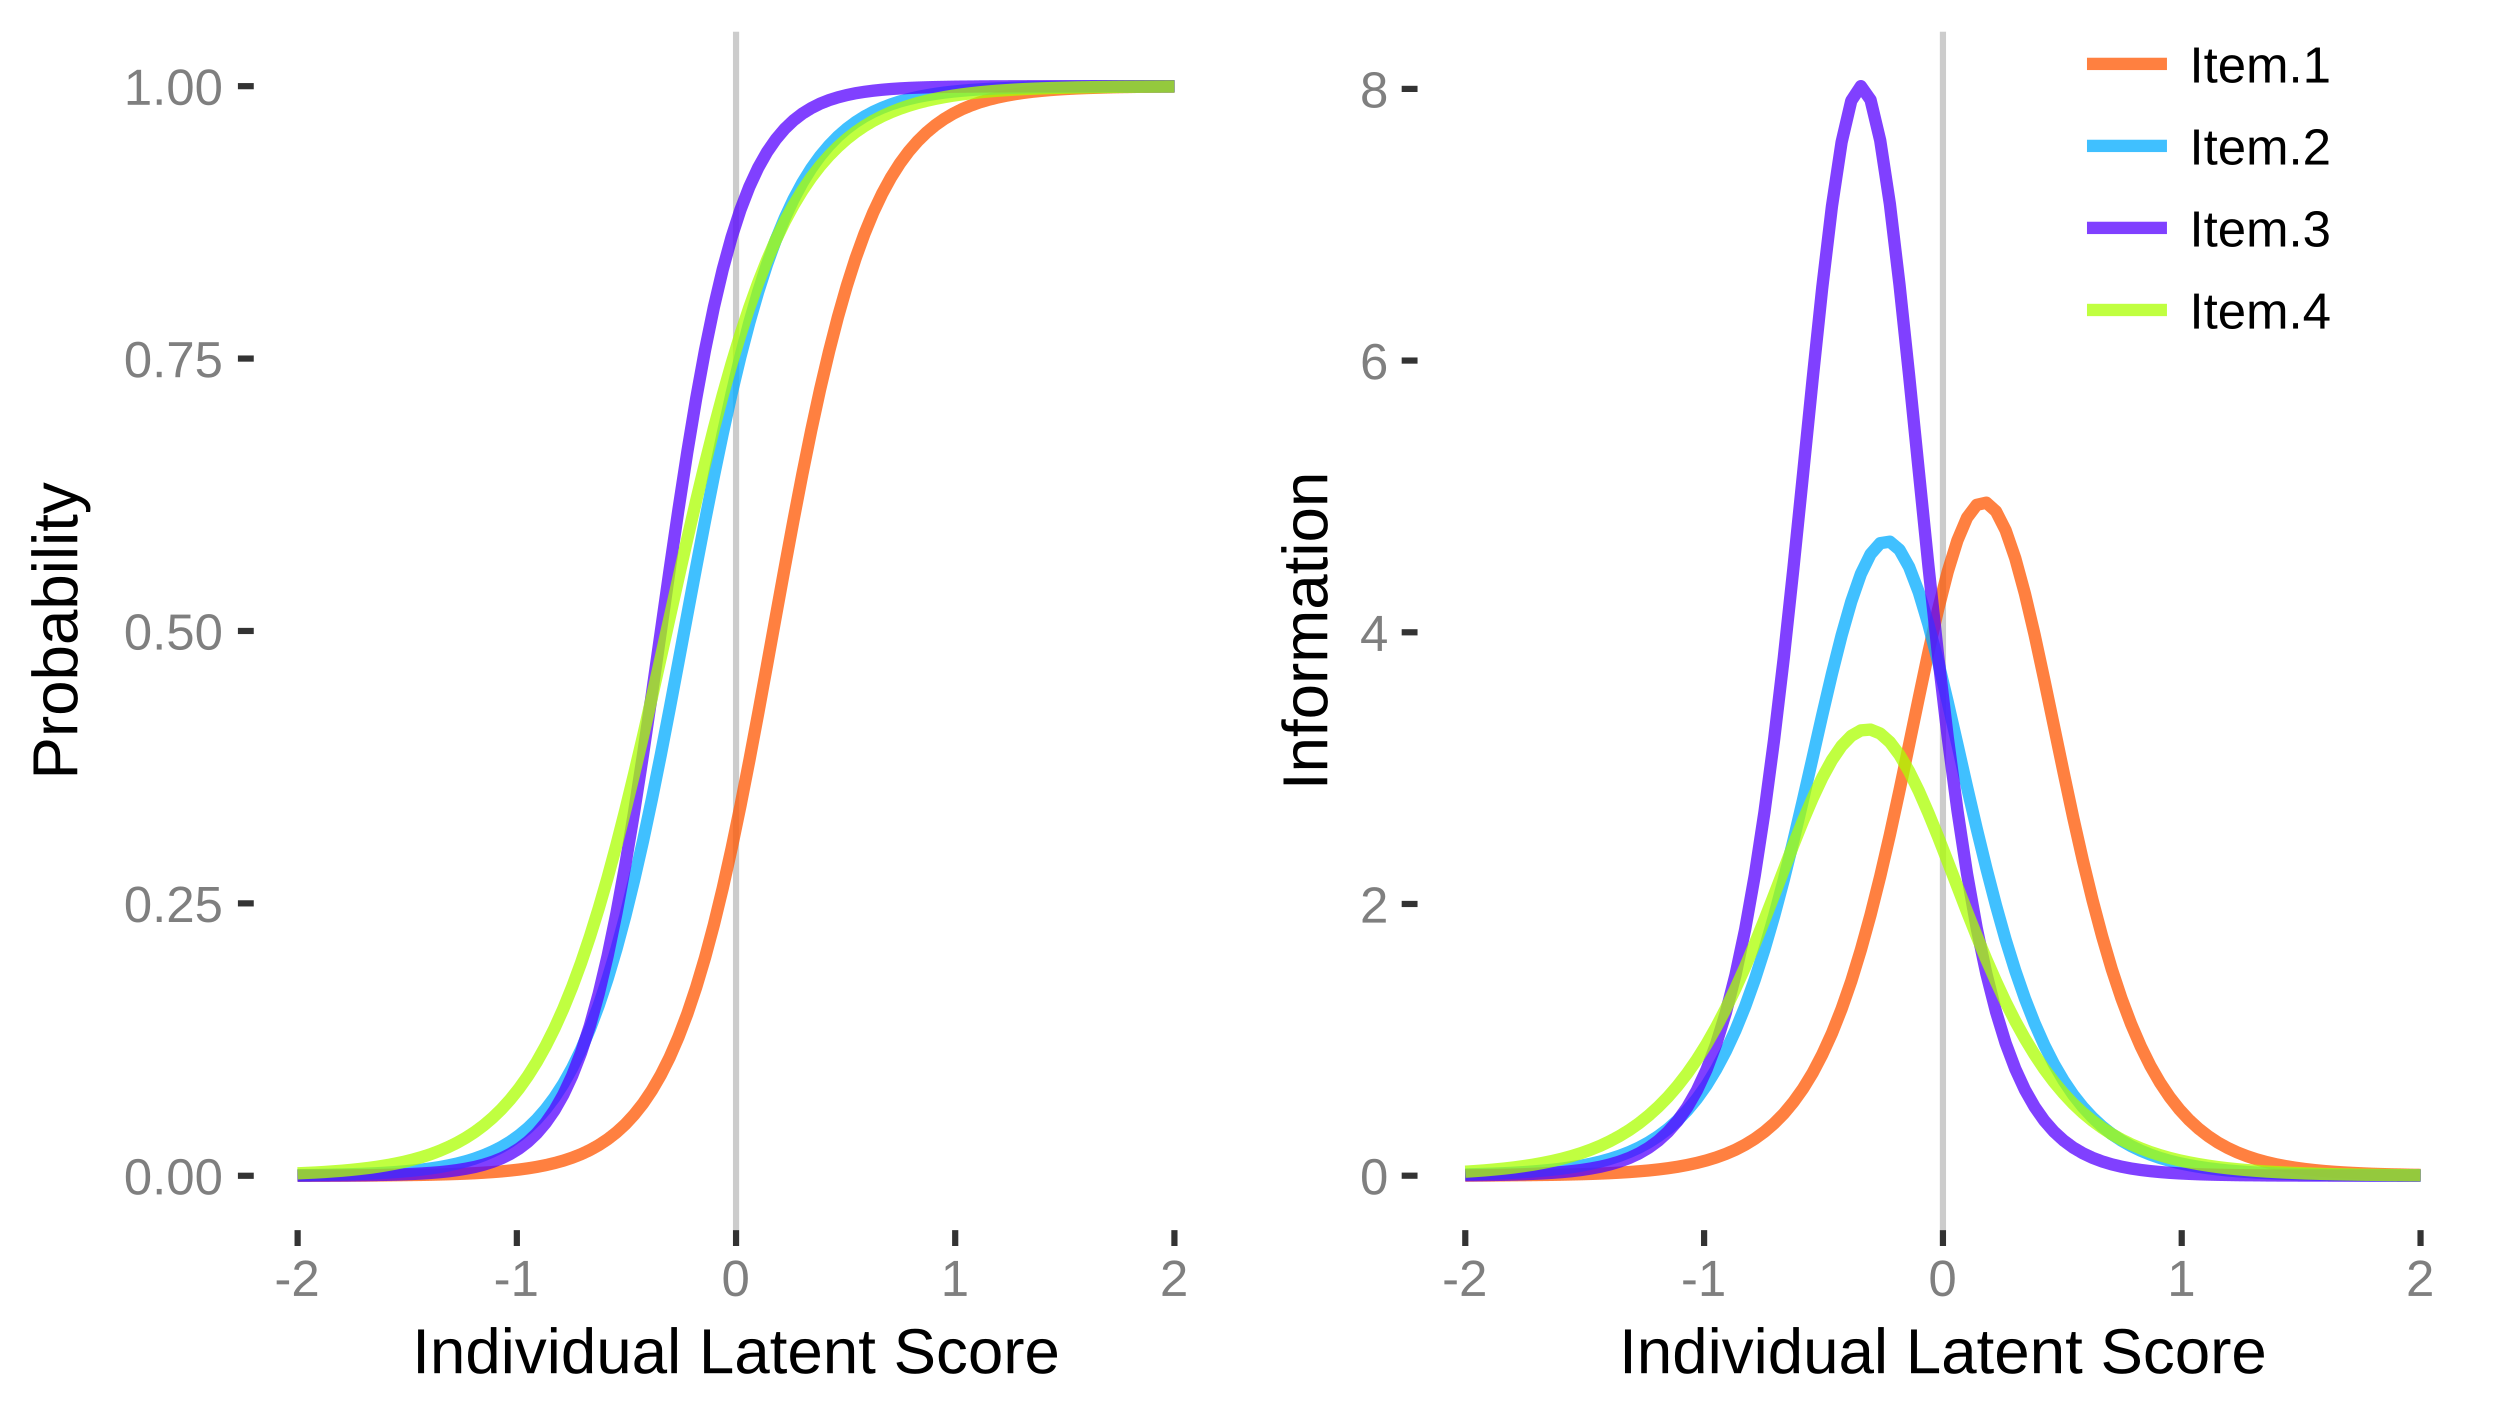
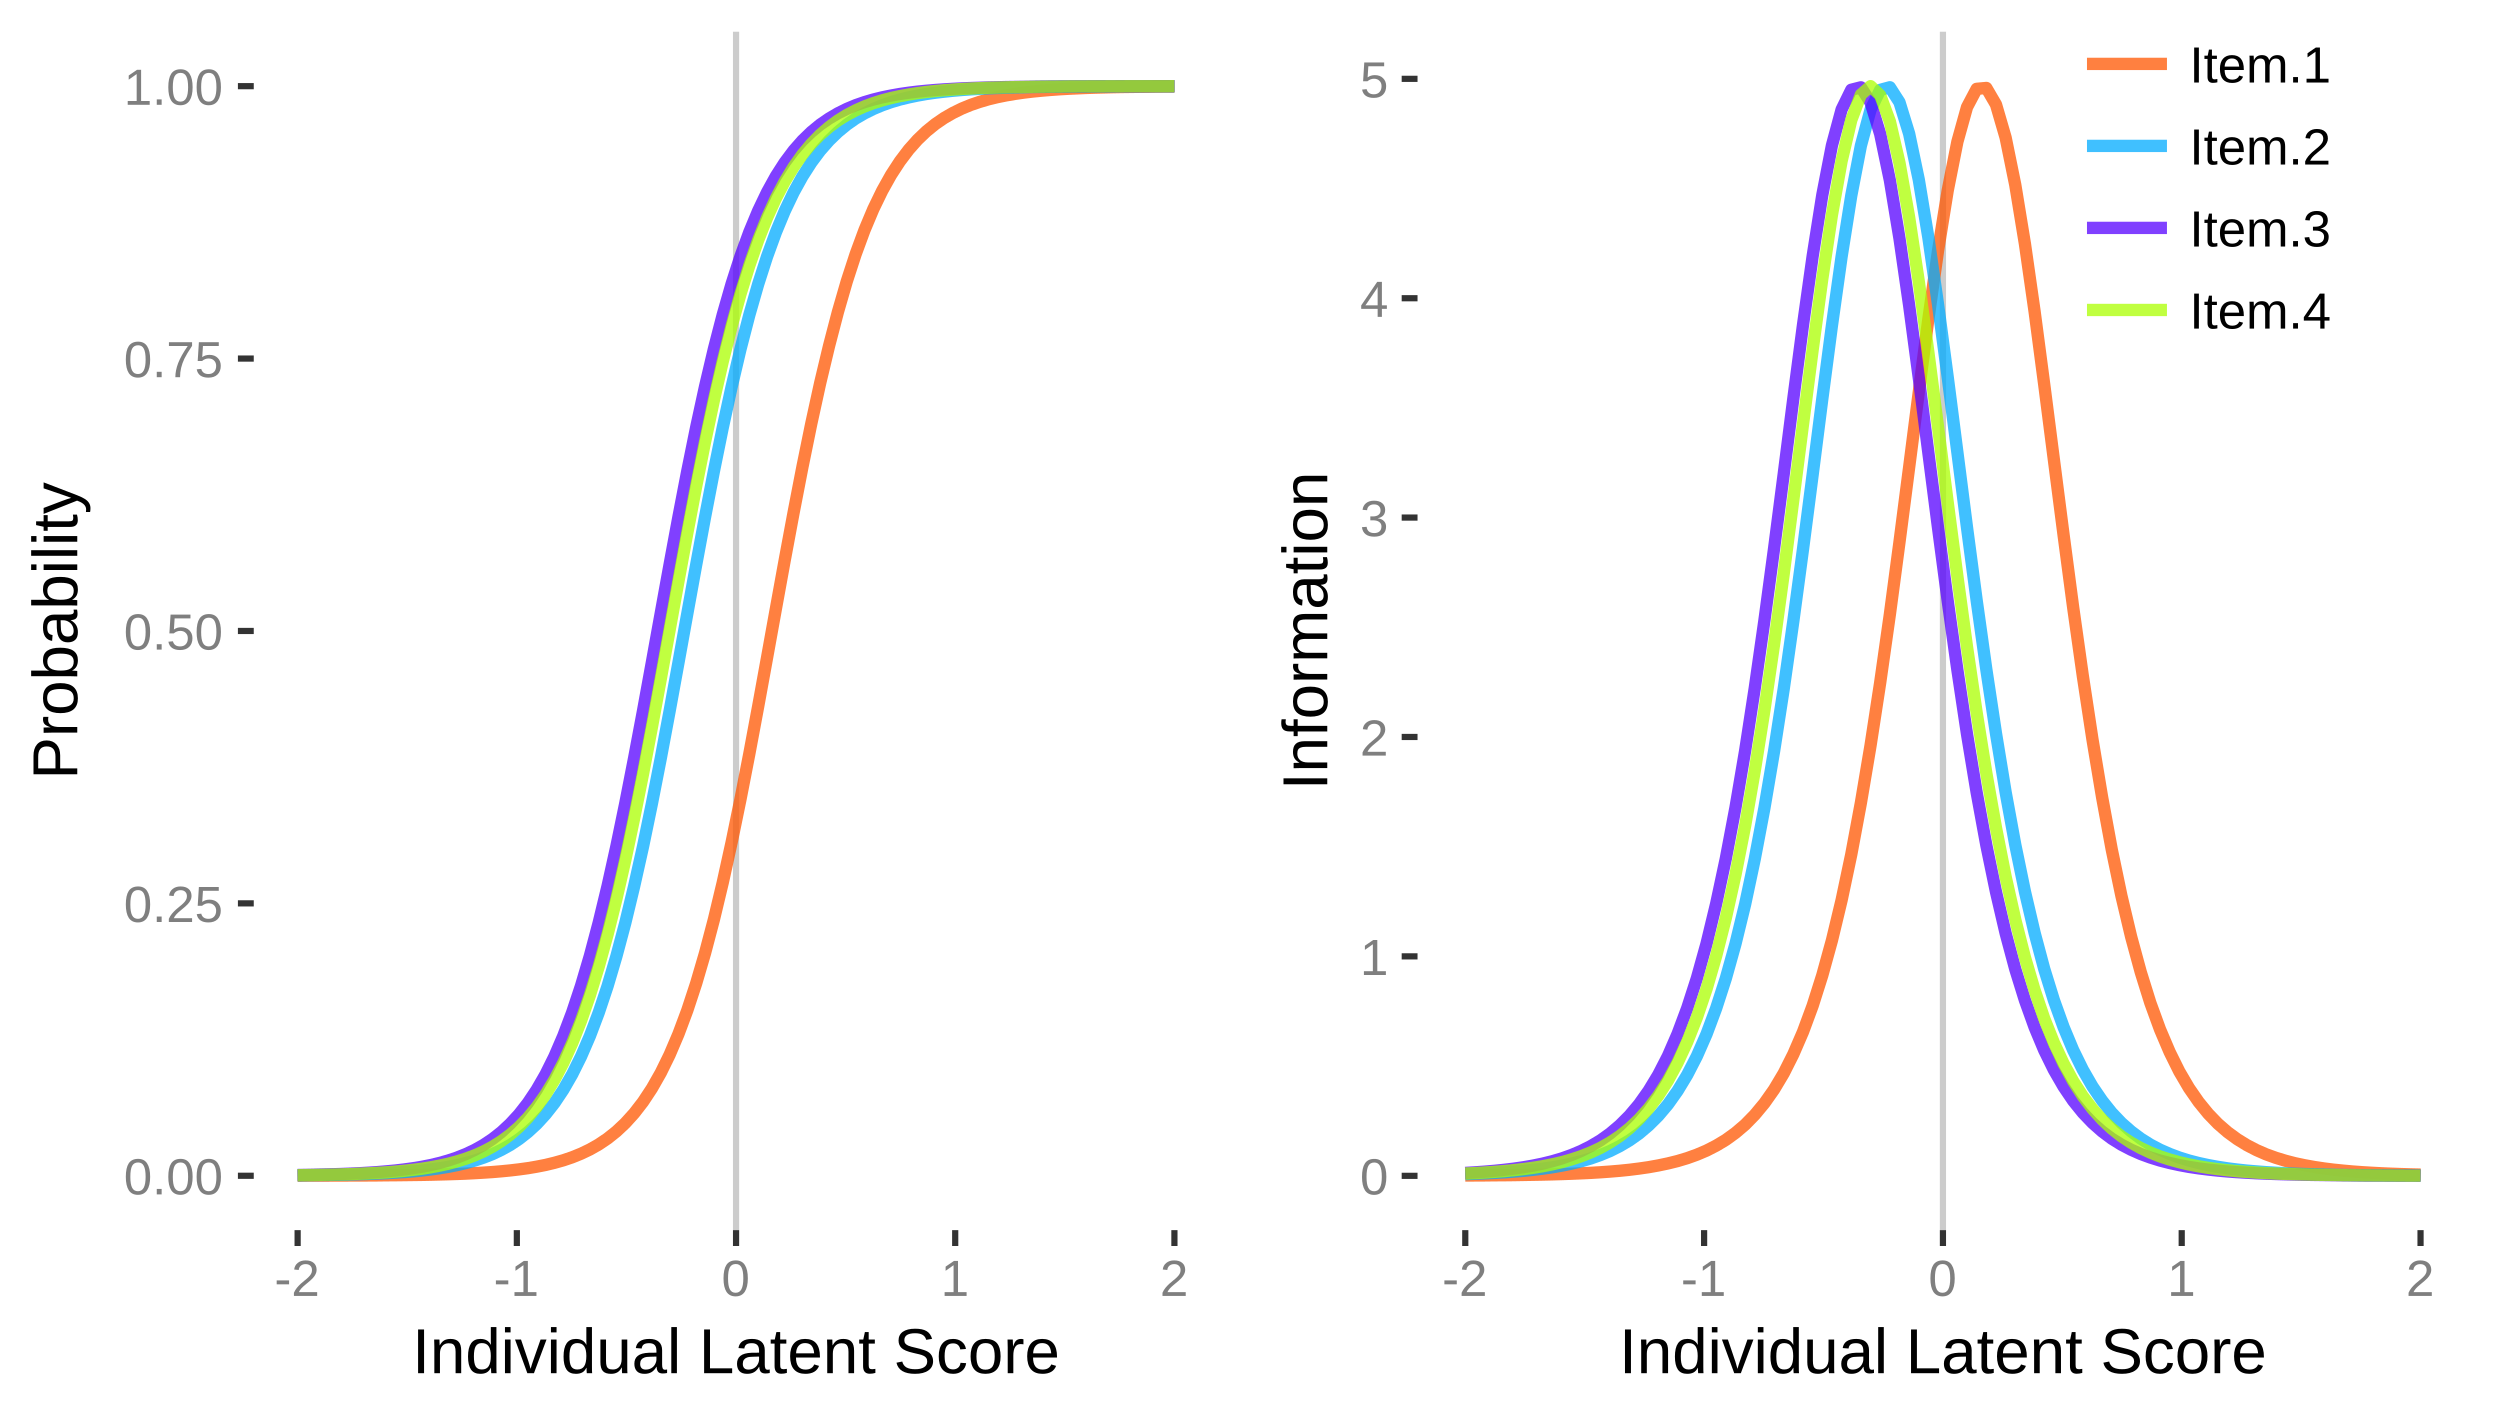
<svg xmlns="http://www.w3.org/2000/svg" viewBox="0 0 432.00 243.00">
  <defs>
    <style type="text/css">
    line, polyline, path, rect, circle {
      fill: none;
      stroke: #000000;
      stroke-linecap: round;
      stroke-linejoin: round;
      stroke-miterlimit: 10.00;
    }
  </style>
  </defs>
  <rect width="100%" height="100%" style="stroke: none; fill: none;" />
  <defs>
    <clipPath id="cpMHwyMTZ8MjQzfDA=">
      <rect x="0.00" y="0.00" width="216.00" height="243.00" />
    </clipPath>
  </defs>
  <rect x="-0.00" y="0.00" width="216.00" height="243.00" style="stroke-width: 1.07; stroke: none;" clip-path="url(#cpMHwyMTZ8MjQzfDA=)" />
  <defs>
    <clipPath id="cpMHw0MzJ8MjQzfDA=">
      <rect x="0.00" y="0.00" width="432.00" height="243.00" />
    </clipPath>
  </defs>
  <defs>
    <clipPath id="cpNDMuODV8MjEwLjUyMXwyMTIuNTY5fDUuNDc5NDU=">
      <rect x="43.85" y="5.48" width="166.67" height="207.09" />
    </clipPath>
  </defs>
  <line x1="127.19" y1="212.57" x2="127.19" y2="5.48" style="stroke-width: 1.07; stroke: #000000; stroke-opacity: 0.20; stroke-linecap: butt;" clip-path="url(#cpNDMuODV8MjEwLjUyMXwyMTIuNTY5fDUuNDc5NDU=)" />
-   <polyline points="51.43,203.16 52.96,203.15 54.49,203.15 56.02,203.15 57.55,203.14 59.08,203.14 60.61,203.13 62.14,203.13 63.67,203.12 65.20,203.11 66.73,203.10 68.26,203.08 69.79,203.06 71.32,203.04 72.85,203.02 74.38,202.99 75.91,202.95 77.44,202.91 78.97,202.86 80.51,202.80 82.04,202.73 83.57,202.64 85.10,202.54 86.63,202.42 88.16,202.27 89.69,202.10 91.22,201.89 92.75,201.64 94.28,201.34 95.81,200.98 97.34,200.56 98.87,200.05 100.40,199.45 101.93,198.73 103.46,197.88 104.99,196.87 106.52,195.68 108.05,194.28 109.58,192.62 111.12,190.68 112.65,188.41 114.18,185.77 115.71,182.72 117.24,179.20 118.77,175.18 120.30,170.61 121.83,165.48 123.36,159.77 124.89,153.47 126.42,146.61 127.95,139.25 129.48,131.45 131.01,123.31 132.54,114.94 134.07,106.48 135.60,98.06 137.13,89.82 138.66,81.87 140.19,74.32 141.72,67.26 143.26,60.73 144.79,54.78 146.32,49.42 147.85,44.63 149.38,40.40 150.91,36.68 152.44,33.45 153.97,30.65 155.50,28.24 157.03,26.17 158.56,24.41 160.09,22.91 161.62,21.64 163.15,20.56 164.68,19.65 166.21,18.88 167.74,18.24 169.27,17.69 170.80,17.24 172.33,16.86 173.87,16.54 175.40,16.27 176.93,16.04 178.46,15.85 179.99,15.70 181.52,15.56 183.05,15.45 184.58,15.36 186.11,15.28 187.64,15.22 189.17,15.17 190.70,15.12 192.23,15.08 193.76,15.05 195.29,15.03 196.82,15.00 198.35,14.99 199.88,14.97 201.41,14.96 202.94,14.95 " style="stroke-width: 2.13; stroke: #FF5500; stroke-opacity: 0.75; stroke-linecap: butt;" clip-path="url(#cpNDMuODV8MjEwLjUyMXwyMTIuNTY5fDUuNDc5NDU=)" />
-   <polyline points="51.43,203.08 52.96,203.06 54.49,203.04 56.02,203.01 57.55,202.98 59.08,202.95 60.61,202.91 62.14,202.86 63.67,202.80 65.20,202.73 66.73,202.64 68.26,202.54 69.79,202.42 71.32,202.28 72.85,202.11 74.38,201.91 75.91,201.68 77.44,201.39 78.97,201.06 80.51,200.66 82.04,200.19 83.57,199.63 85.10,198.97 86.63,198.20 88.16,197.28 89.69,196.19 91.22,194.92 92.75,193.43 94.28,191.68 95.81,189.65 97.34,187.29 98.87,184.55 100.40,181.41 101.93,177.82 103.46,173.74 104.99,169.14 106.52,164.00 108.05,158.30 109.58,152.06 111.12,145.31 112.65,138.08 114.18,130.46 115.71,122.53 117.24,114.39 118.77,106.18 120.30,98.01 121.83,90.00 123.36,82.28 124.89,74.92 126.42,68.01 127.95,61.61 129.48,55.75 131.01,50.44 132.54,45.68 134.07,41.44 135.60,37.70 137.13,34.42 138.66,31.57 140.19,29.10 141.72,26.97 143.26,25.14 144.79,23.57 146.32,22.24 147.85,21.10 149.38,20.13 150.91,19.31 152.44,18.62 153.97,18.03 155.50,17.53 157.03,17.12 158.56,16.76 160.09,16.47 161.62,16.22 163.15,16.00 164.68,15.83 166.21,15.68 167.74,15.55 169.27,15.45 170.80,15.36 172.33,15.28 173.87,15.22 175.40,15.17 176.93,15.12 178.46,15.09 179.99,15.06 181.52,15.03 183.05,15.01 184.58,14.99 186.11,14.97 187.64,14.96 189.17,14.95 190.70,14.94 192.23,14.93 193.76,14.93 195.29,14.92 196.82,14.92 198.35,14.91 199.88,14.91 201.41,14.91 202.94,14.90 " style="stroke-width: 2.13; stroke: #00AAFF; stroke-opacity: 0.75; stroke-linecap: butt;" clip-path="url(#cpNDMuODV8MjEwLjUyMXwyMTIuNTY5fDUuNDc5NDU=)" />
-   <polyline points="51.43,203.15 52.96,203.15 54.49,203.14 56.02,203.14 57.55,203.13 59.08,203.12 60.61,203.11 62.14,203.09 63.67,203.07 65.20,203.04 66.73,203.01 68.26,202.97 69.79,202.92 71.32,202.86 72.85,202.78 74.38,202.68 75.91,202.56 77.44,202.40 78.97,202.20 80.51,201.95 82.04,201.65 83.57,201.26 85.10,200.77 86.63,200.17 88.16,199.41 89.69,198.47 91.22,197.30 92.75,195.85 94.28,194.05 95.81,191.85 97.34,189.16 98.87,185.89 100.40,181.94 101.93,177.24 103.46,171.69 104.99,165.22 106.52,157.81 108.05,149.48 109.58,140.28 111.12,130.36 112.65,119.92 114.18,109.20 115.71,98.47 117.24,88.02 118.77,78.08 120.30,68.86 121.83,60.49 123.36,53.06 124.89,46.56 126.42,40.98 127.95,36.25 129.48,32.29 131.01,28.99 132.54,26.28 134.07,24.07 135.60,22.26 137.13,20.80 138.66,19.62 140.19,18.68 141.72,17.91 143.26,17.30 144.79,16.82 146.32,16.43 147.85,16.11 149.38,15.87 150.91,15.67 152.44,15.51 153.97,15.38 155.50,15.28 157.03,15.20 158.56,15.14 160.09,15.09 161.62,15.05 163.15,15.02 164.68,14.99 166.21,14.97 167.74,14.96 169.27,14.94 170.80,14.93 172.33,14.92 173.87,14.92 175.40,14.91 176.93,14.91 178.46,14.90 179.99,14.90 181.52,14.90 183.05,14.90 184.58,14.90 186.11,14.90 187.64,14.90 189.17,14.89 190.70,14.89 192.23,14.89 193.76,14.89 195.29,14.89 196.82,14.89 198.35,14.89 199.88,14.89 201.41,14.89 202.94,14.89 " style="stroke-width: 2.13; stroke: #5500FF; stroke-opacity: 0.75; stroke-linecap: butt;" clip-path="url(#cpNDMuODV8MjEwLjUyMXwyMTIuNTY5fDUuNDc5NDU=)" />
-   <polyline points="51.43,202.75 52.96,202.68 54.49,202.61 56.02,202.52 57.55,202.41 59.08,202.30 60.61,202.16 62.14,202.00 63.67,201.82 65.20,201.61 66.73,201.36 68.26,201.08 69.79,200.76 71.32,200.38 72.85,199.95 74.38,199.46 75.91,198.88 77.44,198.22 78.97,197.47 80.51,196.60 82.04,195.61 83.57,194.47 85.10,193.17 86.63,191.69 88.16,190.00 89.69,188.09 91.22,185.93 92.75,183.50 94.28,180.76 95.81,177.71 97.34,174.31 98.87,170.54 100.40,166.40 101.93,161.87 103.46,156.96 104.99,151.66 106.52,146.00 108.05,140.01 109.58,133.72 111.12,127.19 112.65,120.47 114.18,113.63 115.71,106.74 117.24,99.87 118.77,93.10 120.30,86.50 121.83,80.12 123.36,74.02 124.89,68.25 126.42,62.83 127.95,57.79 129.48,53.13 131.01,48.86 132.54,44.97 134.07,41.45 135.60,38.28 137.13,35.44 138.66,32.91 140.19,30.66 141.72,28.67 143.26,26.91 144.79,25.37 146.32,24.01 147.85,22.82 149.38,21.78 150.91,20.87 152.44,20.08 153.97,19.39 155.50,18.79 157.03,18.27 158.56,17.81 160.09,17.42 161.62,17.08 163.15,16.79 164.68,16.53 166.21,16.31 167.74,16.12 169.27,15.95 170.80,15.81 172.33,15.68 173.87,15.58 175.40,15.48 176.93,15.40 178.46,15.33 179.99,15.27 181.52,15.22 183.05,15.18 184.58,15.14 186.11,15.10 187.64,15.08 189.17,15.05 190.70,15.03 192.23,15.01 193.76,14.99 195.29,14.98 196.82,14.97 198.35,14.96 199.88,14.95 201.41,14.94 202.94,14.93 " style="stroke-width: 2.13; stroke: #AAFF00; stroke-opacity: 0.75; stroke-linecap: butt;" clip-path="url(#cpNDMuODV8MjEwLjUyMXwyMTIuNTY5fDUuNDc5NDU=)" />
+   <polyline points="51.43,203.16 52.96,203.15 54.49,203.15 56.02,203.15 57.55,203.14 59.08,203.14 60.61,203.13 62.14,203.13 63.67,203.12 65.20,203.11 66.73,203.09 68.26,203.08 69.79,203.06 71.32,203.04 72.85,203.02 74.38,202.99 75.91,202.95 77.44,202.91 78.97,202.86 80.51,202.80 82.04,202.72 83.57,202.63 85.10,202.53 86.63,202.40 88.16,202.25 89.69,202.07 91.22,201.86 92.75,201.60 94.28,201.30 95.81,200.93 97.34,200.50 98.87,199.98 100.40,199.36 101.93,198.63 103.46,197.76 104.99,196.73 106.52,195.51 108.05,194.07 109.58,192.38 111.12,190.39 112.65,188.07 114.18,185.38 115.71,182.26 117.24,178.67 118.77,174.57 120.30,169.92 121.83,164.70 123.36,158.90 124.89,152.51 126.42,145.57 127.95,138.13 129.48,130.27 131.01,122.08 132.54,113.68 134.07,105.21 135.60,96.80 137.13,88.59 138.66,80.69 140.19,73.20 141.72,66.21 143.26,59.77 144.79,53.91 146.32,48.63 147.85,43.93 149.38,39.77 150.91,36.13 152.44,32.97 153.97,30.23 155.50,27.88 157.03,25.86 158.56,24.14 160.09,22.68 161.62,21.44 163.15,20.39 164.68,19.51 166.21,18.76 167.74,18.13 169.27,17.61 170.80,17.16 172.33,16.79 173.87,16.48 175.40,16.22 176.93,16.00 178.46,15.82 179.99,15.67 181.52,15.54 183.05,15.43 184.58,15.34 186.11,15.27 187.64,15.20 189.17,15.15 190.70,15.11 192.23,15.07 193.76,15.04 195.29,15.02 196.82,15.00 198.35,14.98 199.88,14.96 201.41,14.95 202.94,14.94 " style="stroke-width: 2.13; stroke: #FF5500; stroke-opacity: 0.75; stroke-linecap: butt;" clip-path="url(#cpNDMuODV8MjEwLjUyMXwyMTIuNTY5fDUuNDc5NDU=)" />
+   <polyline points="51.43,203.10 52.96,203.08 54.49,203.06 56.02,203.04 57.55,203.02 59.08,202.99 60.61,202.95 62.14,202.91 63.67,202.86 65.20,202.80 66.73,202.73 68.26,202.64 69.79,202.54 71.32,202.42 72.85,202.27 74.38,202.09 75.91,201.88 77.44,201.63 78.97,201.33 80.51,200.97 82.04,200.54 83.57,200.03 85.10,199.43 86.63,198.70 88.16,197.85 89.69,196.83 91.22,195.63 92.75,194.22 94.28,192.55 95.81,190.60 97.34,188.31 98.87,185.65 100.40,182.57 101.93,179.03 103.46,174.98 104.99,170.39 106.52,165.22 108.05,159.48 109.58,153.14 111.12,146.26 112.65,138.86 114.18,131.04 115.71,122.87 117.24,114.49 118.77,106.02 120.30,97.60 121.83,89.36 123.36,81.43 124.89,73.90 126.42,66.86 127.95,60.36 129.48,54.44 131.01,49.11 132.54,44.35 134.07,40.15 135.60,36.46 137.13,33.25 138.66,30.48 140.19,28.09 141.72,26.04 143.26,24.29 144.79,22.81 146.32,21.55 147.85,20.48 149.38,19.59 150.91,18.83 152.44,18.19 153.97,17.65 155.50,17.20 157.03,16.83 158.56,16.51 160.09,16.24 161.62,16.02 163.15,15.84 164.68,15.68 166.21,15.55 167.74,15.44 169.27,15.35 170.80,15.27 172.33,15.21 173.87,15.16 175.40,15.11 176.93,15.08 178.46,15.04 179.99,15.02 181.52,15.00 183.05,14.98 184.58,14.96 186.11,14.95 187.64,14.94 189.17,14.93 190.70,14.92 192.23,14.92 193.76,14.91 195.29,14.91 196.82,14.91 198.35,14.90 199.88,14.90 201.41,14.90 202.94,14.90 " style="stroke-width: 2.13; stroke: #00AAFF; stroke-opacity: 0.75; stroke-linecap: butt;" clip-path="url(#cpNDMuODV8MjEwLjUyMXwyMTIuNTY5fDUuNDc5NDU=)" />
+   <polyline points="51.43,203.04 52.96,203.02 54.49,202.99 56.02,202.95 57.55,202.91 59.08,202.86 60.61,202.80 62.14,202.73 63.67,202.64 65.20,202.54 66.73,202.41 68.26,202.27 69.79,202.09 71.32,201.88 72.85,201.63 74.38,201.33 75.91,200.97 77.44,200.54 78.97,200.03 80.51,199.42 82.04,198.70 83.57,197.84 85.10,196.82 86.63,195.62 88.16,194.20 89.69,192.54 91.22,190.58 92.75,188.29 94.28,185.63 95.81,182.55 97.34,179.00 98.87,174.95 100.40,170.35 101.93,165.18 103.46,159.42 104.99,153.09 106.52,146.20 108.05,138.80 109.58,130.97 111.12,122.80 112.65,114.42 114.18,105.95 115.71,97.53 117.24,89.29 118.77,81.36 120.30,73.83 121.83,66.80 123.36,60.31 124.89,54.39 126.42,49.06 127.95,44.31 129.48,40.11 131.01,36.43 132.54,33.23 134.07,30.45 135.60,28.07 137.13,26.02 138.66,24.28 140.19,22.80 141.72,21.54 143.26,20.48 144.79,19.58 146.32,18.82 147.85,18.18 149.38,17.65 150.91,17.20 152.44,16.82 153.97,16.51 155.50,16.24 157.03,16.02 158.56,15.83 160.09,15.68 161.62,15.55 163.15,15.44 164.68,15.35 166.21,15.27 167.74,15.21 169.27,15.16 170.80,15.11 172.33,15.08 173.87,15.04 175.40,15.02 176.93,15.00 178.46,14.98 179.99,14.96 181.52,14.95 183.05,14.94 184.58,14.93 186.11,14.92 187.64,14.92 189.17,14.91 190.70,14.91 192.23,14.91 193.76,14.90 195.29,14.90 196.82,14.90 198.35,14.90 199.88,14.89 201.41,14.89 202.94,14.89 " style="stroke-width: 2.13; stroke: #5500FF; stroke-opacity: 0.75; stroke-linecap: butt;" clip-path="url(#cpNDMuODV8MjEwLjUyMXwyMTIuNTY5fDUuNDc5NDU=)" />
+   <polyline points="51.43,203.07 52.96,203.05 54.49,203.03 56.02,203.00 57.55,202.97 59.08,202.93 60.61,202.88 62.14,202.82 63.67,202.75 65.20,202.67 66.73,202.58 68.26,202.46 69.79,202.32 71.32,202.15 72.85,201.96 74.38,201.72 75.91,201.43 77.44,201.10 78.97,200.69 80.51,200.21 82.04,199.64 83.57,198.96 85.10,198.15 86.63,197.19 88.16,196.06 89.69,194.72 91.22,193.14 92.75,191.28 94.28,189.11 95.81,186.58 97.34,183.65 98.87,180.27 100.40,176.39 101.93,171.99 103.46,167.01 104.99,161.46 106.52,155.32 108.05,148.62 109.58,141.38 111.12,133.69 112.65,125.63 114.18,117.31 115.71,108.85 117.24,100.40 118.77,92.08 120.30,84.03 121.83,76.36 123.36,69.15 124.89,62.47 126.42,56.35 127.95,50.82 129.48,45.88 131.01,41.49 132.54,37.64 134.07,34.27 135.60,31.36 137.13,28.84 138.66,26.69 140.19,24.85 141.72,23.28 143.26,21.95 144.79,20.82 146.32,19.87 147.85,19.07 149.38,18.39 150.91,17.82 152.44,17.34 153.97,16.94 155.50,16.61 157.03,16.33 158.56,16.09 160.09,15.89 161.62,15.73 163.15,15.59 164.68,15.48 166.21,15.38 167.74,15.30 169.27,15.23 170.80,15.17 172.33,15.13 173.87,15.09 175.40,15.05 176.93,15.03 178.46,15.00 179.99,14.98 181.52,14.97 183.05,14.96 184.58,14.94 186.11,14.93 187.64,14.93 189.17,14.92 190.70,14.92 192.23,14.91 193.76,14.91 195.29,14.90 196.82,14.90 198.35,14.90 199.88,14.90 201.41,14.90 202.94,14.89 " style="stroke-width: 2.13; stroke: #AAFF00; stroke-opacity: 0.75; stroke-linecap: butt;" clip-path="url(#cpNDMuODV8MjEwLjUyMXwyMTIuNTY5fDUuNDc5NDU=)" />
  <defs>
    <clipPath id="cpMHw0MzJ8MjQzfDA=">
      <rect x="0.00" y="0.00" width="432.00" height="243.00" />
    </clipPath>
  </defs>
  <g clip-path="url(#cpMHw0MzJ8MjQzfDA=)">
    <text x="21.40" y="206.39" style="font-size: 8.80px; fill: #7F7F7F; font-family: Arial;" textLength="17.52px" lengthAdjust="spacingAndGlyphs">0.00</text>
  </g>
  <g clip-path="url(#cpMHw0MzJ8MjQzfDA=)">
    <text x="21.40" y="159.32" style="font-size: 8.80px; fill: #7F7F7F; font-family: Arial;" textLength="17.52px" lengthAdjust="spacingAndGlyphs">0.25</text>
  </g>
  <g clip-path="url(#cpMHw0MzJ8MjQzfDA=)">
    <text x="21.40" y="112.25" style="font-size: 8.80px; fill: #7F7F7F; font-family: Arial;" textLength="17.52px" lengthAdjust="spacingAndGlyphs">0.50</text>
  </g>
  <g clip-path="url(#cpMHw0MzJ8MjQzfDA=)">
    <text x="21.40" y="65.18" style="font-size: 8.80px; fill: #7F7F7F; font-family: Arial;" textLength="17.52px" lengthAdjust="spacingAndGlyphs">0.75</text>
  </g>
  <g clip-path="url(#cpMHw0MzJ8MjQzfDA=)">
    <text x="21.40" y="18.11" style="font-size: 8.80px; fill: #7F7F7F; font-family: Arial;" textLength="17.52px" lengthAdjust="spacingAndGlyphs">1.00</text>
  </g>
  <polyline points="41.11,203.17 43.85,203.17 " style="stroke-width: 1.07; stroke: #333333; stroke-linecap: butt;" clip-path="url(#cpMHw0MzJ8MjQzfDA=)" />
  <polyline points="41.11,156.10 43.85,156.10 " style="stroke-width: 1.07; stroke: #333333; stroke-linecap: butt;" clip-path="url(#cpMHw0MzJ8MjQzfDA=)" />
  <polyline points="41.11,109.03 43.85,109.03 " style="stroke-width: 1.07; stroke: #333333; stroke-linecap: butt;" clip-path="url(#cpMHw0MzJ8MjQzfDA=)" />
  <polyline points="41.11,61.96 43.85,61.96 " style="stroke-width: 1.07; stroke: #333333; stroke-linecap: butt;" clip-path="url(#cpMHw0MzJ8MjQzfDA=)" />
  <polyline points="41.11,14.89 43.85,14.89 " style="stroke-width: 1.07; stroke: #333333; stroke-linecap: butt;" clip-path="url(#cpMHw0MzJ8MjQzfDA=)" />
  <polyline points="51.43,215.31 51.43,212.57 " style="stroke-width: 1.07; stroke: #333333; stroke-linecap: butt;" clip-path="url(#cpMHw0MzJ8MjQzfDA=)" />
  <polyline points="89.31,215.31 89.31,212.57 " style="stroke-width: 1.07; stroke: #333333; stroke-linecap: butt;" clip-path="url(#cpMHw0MzJ8MjQzfDA=)" />
  <polyline points="127.19,215.31 127.19,212.57 " style="stroke-width: 1.07; stroke: #333333; stroke-linecap: butt;" clip-path="url(#cpMHw0MzJ8MjQzfDA=)" />
  <polyline points="165.06,215.31 165.06,212.57 " style="stroke-width: 1.07; stroke: #333333; stroke-linecap: butt;" clip-path="url(#cpMHw0MzJ8MjQzfDA=)" />
  <polyline points="202.94,215.31 202.94,212.57 " style="stroke-width: 1.07; stroke: #333333; stroke-linecap: butt;" clip-path="url(#cpMHw0MzJ8MjQzfDA=)" />
  <g clip-path="url(#cpMHw0MzJ8MjQzfDA=)">
    <text x="47.42" y="223.94" style="font-size: 8.80px; fill: #7F7F7F; font-family: Arial;" textLength="8.00px" lengthAdjust="spacingAndGlyphs">-2</text>
  </g>
  <g clip-path="url(#cpMHw0MzJ8MjQzfDA=)">
    <text x="85.30" y="223.94" style="font-size: 8.80px; fill: #7F7F7F; font-family: Arial;" textLength="8.00px" lengthAdjust="spacingAndGlyphs">-1</text>
  </g>
  <g clip-path="url(#cpMHw0MzJ8MjQzfDA=)">
    <text x="124.68" y="223.94" style="font-size: 8.80px; fill: #7F7F7F; font-family: Arial;" textLength="5.01px" lengthAdjust="spacingAndGlyphs">0</text>
  </g>
  <g clip-path="url(#cpMHw0MzJ8MjQzfDA=)">
    <text x="162.56" y="223.94" style="font-size: 8.80px; fill: #7F7F7F; font-family: Arial;" textLength="5.01px" lengthAdjust="spacingAndGlyphs">1</text>
  </g>
  <g clip-path="url(#cpMHw0MzJ8MjQzfDA=)">
    <text x="200.44" y="223.94" style="font-size: 8.80px; fill: #7F7F7F; font-family: Arial;" textLength="5.01px" lengthAdjust="spacingAndGlyphs">2</text>
  </g>
  <g clip-path="url(#cpMHw0MzJ8MjQzfDA=)">
    <text x="71.23" y="237.29" style="font-size: 11.00px; font-family: Arial;" textLength="111.91px" lengthAdjust="spacingAndGlyphs">Individual Latent Score</text>
  </g>
  <g clip-path="url(#cpMHw0MzJ8MjQzfDA=)">
    <text transform="translate(13.35,134.70) rotate(-90)" style="font-size: 11.00px; font-family: Arial;" textLength="51.36px" lengthAdjust="spacingAndGlyphs">Probability</text>
  </g>
  <defs>
    <clipPath id="cpMjE2fDQzMnwyNDN8MA==">
      <rect x="216.00" y="0.00" width="216.00" height="243.00" />
    </clipPath>
  </defs>
  <rect x="216.00" y="0.00" width="216.00" height="243.00" style="stroke-width: 1.07; stroke: none;" clip-path="url(#cpMjE2fDQzMnwyNDN8MA==)" />
  <defs>
    <clipPath id="cpMHw0MzJ8MjQzfDA=">
      <rect x="0.00" y="0.00" width="432.00" height="243.00" />
    </clipPath>
  </defs>
  <defs>
    <clipPath id="cpMjQ0Ljk1MXw0MjYuNTIxfDIxMi41Njl8NS40Nzk0NQ==">
      <rect x="244.95" y="5.48" width="181.57" height="207.09" />
    </clipPath>
  </defs>
  <line x1="335.74" y1="212.57" x2="335.74" y2="5.48" style="stroke-width: 1.07; stroke: #000000; stroke-opacity: 0.20; stroke-linecap: butt;" clip-path="url(#cpMjQ0Ljk1MXw0MjYuNTIxfDIxMi41Njl8NS40Nzk0NQ==)" />
-   <polyline points="253.20,203.13 254.87,203.12 256.54,203.11 258.21,203.11 259.87,203.10 261.54,203.08 263.21,203.07 264.88,203.05 266.54,203.03 268.21,203.01 269.88,202.98 271.54,202.94 273.21,202.90 274.88,202.85 276.55,202.79 278.21,202.72 279.88,202.63 281.55,202.53 283.22,202.40 284.88,202.26 286.55,202.08 288.22,201.87 289.88,201.62 291.55,201.31 293.22,200.95 294.89,200.52 296.55,200.01 298.22,199.40 299.89,198.68 301.56,197.81 303.22,196.79 304.89,195.58 306.56,194.14 308.23,192.45 309.89,190.45 311.56,188.12 313.23,185.39 314.89,182.21 316.56,178.55 318.23,174.33 319.90,169.54 321.56,164.13 323.23,158.09 324.90,151.44 326.57,144.24 328.23,136.59 329.90,128.63 331.57,120.58 333.23,112.71 334.90,105.33 336.57,98.77 338.24,93.38 339.90,89.46 341.57,87.24 343.24,86.86 344.91,88.36 346.57,91.63 348.24,96.47 349.91,102.60 351.58,109.69 353.24,117.41 354.91,125.42 356.58,133.44 358.24,141.24 359.91,148.64 361.58,155.51 363.25,161.80 364.91,167.46 366.58,172.50 368.25,176.94 369.92,180.82 371.58,184.18 373.25,187.08 374.92,189.57 376.58,191.69 378.25,193.50 379.92,195.03 381.59,196.33 383.25,197.43 384.92,198.35 386.59,199.13 388.26,199.78 389.92,200.33 391.59,200.79 393.26,201.18 394.93,201.50 396.59,201.77 398.26,202.00 399.93,202.19 401.59,202.35 403.26,202.48 404.93,202.59 406.60,202.68 408.26,202.76 409.93,202.83 411.60,202.88 413.27,202.93 414.93,202.96 416.60,203.00 418.27,203.02 " style="stroke-width: 2.13; stroke: #FF5500; stroke-opacity: 0.75; stroke-linecap: butt;" clip-path="url(#cpMjQ0Ljk1MXw0MjYuNTIxfDIxMi41Njl8NS40Nzk0NQ==)" />
-   <polyline points="253.20,202.94 254.87,202.90 256.54,202.85 258.21,202.80 259.87,202.73 261.54,202.65 263.21,202.55 264.88,202.43 266.54,202.29 268.21,202.13 269.88,201.94 271.54,201.70 273.21,201.43 274.88,201.10 276.55,200.71 278.21,200.25 279.88,199.71 281.55,199.06 283.22,198.30 284.88,197.40 286.55,196.33 288.22,195.08 289.88,193.60 291.55,191.88 293.22,189.86 294.89,187.51 296.55,184.78 298.22,181.64 299.89,178.03 301.56,173.92 303.22,169.28 304.89,164.08 306.56,158.33 308.23,152.06 309.89,145.31 311.56,138.21 313.23,130.89 314.89,123.54 316.56,116.42 318.23,109.79 319.90,103.95 321.56,99.18 323.23,95.76 324.90,93.86 326.57,93.60 328.23,95.00 329.90,97.98 331.57,102.36 333.23,107.90 334.90,114.32 336.57,121.32 338.24,128.63 339.90,135.98 341.57,143.17 343.24,150.03 344.91,156.46 346.57,162.38 348.24,167.74 349.91,172.56 351.58,176.83 353.24,180.58 354.91,183.87 356.58,186.72 358.24,189.18 359.91,191.29 361.58,193.10 363.25,194.65 364.91,195.97 366.58,197.09 368.25,198.04 369.92,198.84 371.58,199.52 373.25,200.10 374.92,200.58 376.58,200.99 378.25,201.33 379.92,201.62 381.59,201.87 383.25,202.07 384.92,202.25 386.59,202.39 388.26,202.51 389.92,202.62 391.59,202.70 393.26,202.78 394.93,202.84 396.59,202.89 398.26,202.93 399.93,202.97 401.59,203.00 403.26,203.02 404.93,203.04 406.60,203.06 408.26,203.08 409.93,203.09 411.60,203.10 413.27,203.11 414.93,203.12 416.60,203.12 418.27,203.13 " style="stroke-width: 2.13; stroke: #00AAFF; stroke-opacity: 0.75; stroke-linecap: butt;" clip-path="url(#cpMjQ0Ljk1MXw0MjYuNTIxfDIxMi41Njl8NS40Nzk0NQ==)" />
-   <polyline points="253.20,203.09 254.87,203.08 256.54,203.06 258.21,203.03 259.87,203.00 261.54,202.96 263.21,202.91 264.88,202.84 266.54,202.76 268.21,202.66 269.88,202.54 271.54,202.38 273.21,202.18 274.88,201.92 276.55,201.61 278.21,201.21 279.88,200.71 281.55,200.09 283.22,199.31 284.88,198.34 286.55,197.12 288.22,195.59 289.88,193.70 291.55,191.34 293.22,188.43 294.89,184.83 296.55,180.41 298.22,175.01 299.89,168.47 301.56,160.62 303.22,151.29 304.89,140.38 306.56,127.84 308.23,113.73 309.89,98.29 311.56,81.97 313.23,65.45 314.89,49.65 316.56,35.64 318.23,24.56 319.90,17.41 321.56,14.89 323.23,17.26 324.90,24.27 326.57,35.25 328.23,49.18 329.90,64.94 331.57,81.45 333.23,97.79 334.90,113.26 336.57,127.42 338.24,140.01 339.90,150.98 341.57,160.35 343.24,168.25 344.91,174.83 346.57,180.26 348.24,184.70 349.91,188.33 351.58,191.26 353.24,193.63 354.91,195.54 356.58,197.07 358.24,198.30 359.91,199.28 361.58,200.07 363.25,200.70 364.91,201.20 366.58,201.60 368.25,201.92 369.92,202.17 371.58,202.37 373.25,202.53 374.92,202.66 376.58,202.76 378.25,202.84 379.92,202.91 381.59,202.96 383.25,203.00 384.92,203.03 386.59,203.06 388.26,203.08 389.92,203.09 391.59,203.11 393.26,203.12 394.93,203.13 396.59,203.13 398.26,203.14 399.93,203.14 401.59,203.14 403.26,203.15 404.93,203.15 406.60,203.15 408.26,203.15 409.93,203.15 411.60,203.15 413.27,203.15 414.93,203.16 416.60,203.16 418.27,203.16 " style="stroke-width: 2.13; stroke: #5500FF; stroke-opacity: 0.75; stroke-linecap: butt;" clip-path="url(#cpMjQ0Ljk1MXw0MjYuNTIxfDIxMi41Njl8NS40Nzk0NQ==)" />
-   <polyline points="253.20,202.47 254.87,202.36 256.54,202.24 258.21,202.09 259.87,201.93 261.54,201.74 263.21,201.51 264.88,201.26 266.54,200.96 268.21,200.62 269.88,200.23 271.54,199.78 273.21,199.26 274.88,198.66 276.55,197.98 278.21,197.19 279.88,196.29 281.55,195.27 283.22,194.10 284.88,192.77 286.55,191.26 288.22,189.56 289.88,187.64 291.55,185.49 293.22,183.09 294.89,180.43 296.55,177.50 298.22,174.29 299.89,170.81 301.56,167.08 303.22,163.11 304.89,158.96 306.56,154.67 308.23,150.33 309.89,146.02 311.56,141.84 313.23,137.92 314.89,134.38 316.56,131.33 318.23,128.89 319.90,127.16 321.56,126.21 323.23,126.07 324.90,126.75 326.57,128.23 328.23,130.44 329.90,133.30 331.57,136.69 333.23,140.50 334.90,144.60 336.57,148.88 338.24,153.22 339.90,157.54 341.57,161.74 343.24,165.78 344.91,169.59 346.57,173.16 348.24,176.46 349.91,179.48 351.58,182.23 353.24,184.72 354.91,186.95 356.58,188.94 358.24,190.72 359.91,192.29 361.58,193.67 363.25,194.89 364.91,195.97 366.58,196.91 368.25,197.73 369.92,198.44 371.58,199.07 373.25,199.61 374.92,200.09 376.58,200.50 378.25,200.85 379.92,201.16 381.59,201.43 383.25,201.67 384.92,201.87 386.59,202.04 388.26,202.19 389.92,202.32 391.59,202.44 393.26,202.53 394.93,202.62 396.59,202.69 398.26,202.76 399.93,202.81 401.59,202.86 403.26,202.90 404.93,202.93 406.60,202.96 408.26,202.99 409.93,203.01 411.60,203.03 413.27,203.05 414.93,203.06 416.60,203.08 418.27,203.09 " style="stroke-width: 2.13; stroke: #AAFF00; stroke-opacity: 0.75; stroke-linecap: butt;" clip-path="url(#cpMjQ0Ljk1MXw0MjYuNTIxfDIxMi41Njl8NS40Nzk0NQ==)" />
+   <polyline points="253.20,203.13 254.87,203.12 256.54,203.11 258.21,203.09 259.87,203.08 261.54,203.06 263.21,203.03 264.88,203.00 266.54,202.97 268.21,202.93 269.88,202.88 271.54,202.82 273.21,202.75 274.88,202.67 276.55,202.57 278.21,202.45 279.88,202.31 281.55,202.14 283.22,201.93 284.88,201.69 286.55,201.39 288.22,201.04 289.88,200.63 291.55,200.13 293.22,199.53 294.89,198.82 296.55,197.97 298.22,196.97 299.89,195.76 301.56,194.34 303.22,192.64 304.89,190.63 306.56,188.26 308.23,185.46 309.89,182.16 311.56,178.30 313.23,173.78 314.89,168.54 316.56,162.49 318.23,155.54 319.90,147.64 321.56,138.74 323.23,128.82 324.90,117.93 326.57,106.15 328.23,93.67 329.90,80.74 331.57,67.73 333.23,55.06 334.90,43.27 336.57,32.89 338.24,24.48 339.90,18.51 341.57,15.35 343.24,15.20 344.91,18.07 346.57,23.77 348.24,31.96 349.91,42.16 351.58,53.84 353.24,66.44 354.91,79.44 356.58,92.40 358.24,104.94 359.91,116.79 361.58,127.78 363.25,137.80 364.91,146.80 366.58,154.80 368.25,161.84 369.92,167.98 371.58,173.30 373.25,177.88 374.92,181.80 376.58,185.15 378.25,188.00 379.92,190.41 381.59,192.46 383.25,194.18 384.92,195.63 386.59,196.85 388.26,197.88 389.92,198.74 391.59,199.47 393.26,200.07 394.93,200.58 396.59,201.01 398.26,201.36 399.93,201.66 401.59,201.91 403.26,202.12 404.93,202.29 406.60,202.44 408.26,202.56 409.93,202.66 411.60,202.75 413.27,202.82 414.93,202.88 416.60,202.93 418.27,202.97 " style="stroke-width: 2.13; stroke: #FF5500; stroke-opacity: 0.75; stroke-linecap: butt;" clip-path="url(#cpMjQ0Ljk1MXw0MjYuNTIxfDIxMi41Njl8NS40Nzk0NQ==)" />
+   <polyline points="253.20,202.89 254.87,202.83 256.54,202.76 258.21,202.68 259.87,202.58 261.54,202.46 263.21,202.32 264.88,202.15 266.54,201.95 268.21,201.71 269.88,201.42 271.54,201.08 273.21,200.67 274.88,200.18 276.55,199.59 278.21,198.90 279.88,198.06 281.55,197.07 283.22,195.89 284.88,194.48 286.55,192.82 288.22,190.84 289.88,188.50 291.55,185.74 293.22,182.50 294.89,178.69 296.55,174.24 298.22,169.08 299.89,163.10 301.56,156.25 303.22,148.44 304.89,139.63 306.56,129.81 308.23,119.01 309.89,107.31 311.56,94.89 313.23,81.99 314.89,68.96 316.56,56.24 318.23,44.34 319.90,33.80 321.56,25.18 323.23,18.96 324.90,15.53 326.57,15.08 328.23,17.67 329.90,23.11 331.57,31.08 333.23,41.11 334.90,52.68 336.57,65.21 338.24,78.20 339.90,91.17 341.57,103.77 343.24,115.70 344.91,126.77 346.57,136.88 348.24,145.98 349.91,154.08 351.58,161.21 353.24,167.43 354.91,172.82 356.58,177.47 358.24,181.45 359.91,184.85 361.58,187.75 363.25,190.20 364.91,192.28 366.58,194.03 368.25,195.50 369.92,196.75 371.58,197.79 373.25,198.67 374.92,199.40 376.58,200.02 378.25,200.54 379.92,200.97 381.59,201.33 383.25,201.63 384.92,201.89 386.59,202.10 388.26,202.28 389.92,202.42 391.59,202.55 393.26,202.65 394.93,202.74 396.59,202.81 398.26,202.87 399.93,202.92 401.59,202.96 403.26,203.00 404.93,203.03 406.60,203.05 408.26,203.07 409.93,203.09 411.60,203.10 413.27,203.12 414.93,203.13 416.60,203.13 418.27,203.14 " style="stroke-width: 2.13; stroke: #00AAFF; stroke-opacity: 0.75; stroke-linecap: butt;" clip-path="url(#cpMjQ0Ljk1MXw0MjYuNTIxfDIxMi41Njl8NS40Nzk0NQ==)" />
+   <polyline points="253.20,202.68 254.87,202.58 256.54,202.46 258.21,202.32 259.87,202.15 261.54,201.95 263.21,201.71 264.88,201.42 266.54,201.08 268.21,200.67 269.88,200.18 271.54,199.59 273.21,198.89 274.88,198.05 276.55,197.06 278.21,195.88 279.88,194.47 281.55,192.80 283.22,190.82 284.88,188.48 286.55,185.72 288.22,182.47 289.88,178.66 291.55,174.20 293.22,169.03 294.89,163.05 296.55,156.18 298.22,148.37 299.89,139.55 301.56,129.72 303.22,118.91 304.89,107.21 306.56,94.78 308.23,81.88 309.89,68.85 311.56,56.14 313.23,44.24 314.89,33.72 316.56,25.12 318.23,18.92 319.90,15.51 321.56,15.09 323.23,17.70 324.90,23.17 326.57,31.16 328.23,41.21 329.90,52.78 331.57,65.32 333.23,78.31 334.90,91.28 336.57,103.87 338.24,115.79 339.90,126.86 341.57,136.96 343.24,146.06 344.91,154.14 346.57,161.26 348.24,167.48 349.91,172.86 351.58,177.51 353.24,181.48 354.91,184.88 356.58,187.77 358.24,190.22 359.91,192.29 361.58,194.04 363.25,195.52 364.91,196.76 366.58,197.80 368.25,198.67 369.92,199.41 371.58,200.02 373.25,200.54 374.92,200.97 376.58,201.33 378.25,201.64 379.92,201.89 381.59,202.10 383.25,202.28 384.92,202.43 386.59,202.55 388.26,202.65 389.92,202.74 391.59,202.81 393.26,202.87 394.93,202.92 396.59,202.96 398.26,203.00 399.93,203.03 401.59,203.05 403.26,203.07 404.93,203.09 406.60,203.10 408.26,203.12 409.93,203.13 411.60,203.13 413.27,203.14 414.93,203.15 416.60,203.15 418.27,203.16 " style="stroke-width: 2.13; stroke: #5500FF; stroke-opacity: 0.75; stroke-linecap: butt;" clip-path="url(#cpMjQ0Ljk1MXw0MjYuNTIxfDIxMi41Njl8NS40Nzk0NQ==)" />
+   <polyline points="253.20,202.78 254.87,202.71 256.54,202.61 258.21,202.50 259.87,202.37 261.54,202.21 263.21,202.02 264.88,201.80 266.54,201.53 268.21,201.20 269.88,200.82 271.54,200.35 273.21,199.80 274.88,199.14 276.55,198.36 278.21,197.42 279.88,196.31 281.55,194.98 283.22,193.40 284.88,191.54 286.55,189.33 288.22,186.72 289.88,183.64 291.55,180.03 293.22,175.81 294.89,170.89 296.55,165.19 298.22,158.64 299.89,151.15 301.56,142.68 303.22,133.20 304.89,122.72 306.56,111.31 308.23,99.10 309.89,86.33 311.56,73.30 313.23,60.42 314.89,48.19 316.56,37.13 318.23,27.82 319.90,20.75 321.56,16.35 323.23,14.89 324.90,16.47 326.57,20.99 328.23,28.16 329.90,37.57 331.57,48.68 333.23,60.95 334.90,73.84 336.57,86.87 338.24,99.62 339.90,111.80 341.57,123.18 343.24,133.62 344.91,143.06 346.57,151.49 348.24,158.93 349.91,165.45 351.58,171.11 353.24,176.00 354.91,180.19 356.58,183.78 358.24,186.83 359.91,189.43 361.58,191.62 363.25,193.48 364.91,195.04 366.58,196.36 368.25,197.46 369.92,198.39 371.58,199.17 373.25,199.83 374.92,200.37 376.58,200.83 378.25,201.22 379.92,201.54 381.59,201.81 383.25,202.03 384.92,202.22 386.59,202.38 388.26,202.51 389.92,202.62 391.59,202.71 393.26,202.79 394.93,202.85 396.59,202.90 398.26,202.95 399.93,202.99 401.59,203.02 403.26,203.04 404.93,203.07 406.60,203.08 408.26,203.10 409.93,203.11 411.60,203.12 413.27,203.13 414.93,203.14 416.60,203.15 418.27,203.15 " style="stroke-width: 2.13; stroke: #AAFF00; stroke-opacity: 0.75; stroke-linecap: butt;" clip-path="url(#cpMjQ0Ljk1MXw0MjYuNTIxfDIxMi41Njl8NS40Nzk0NQ==)" />
  <defs>
    <clipPath id="cpMHw0MzJ8MjQzfDA=">
      <rect x="0.00" y="0.00" width="432.00" height="243.00" />
    </clipPath>
  </defs>
  <g clip-path="url(#cpMHw0MzJ8MjQzfDA=)">
-     <text x="235.01" y="206.38" style="font-size: 8.80px; fill: #7F7F7F; font-family: Arial;" textLength="5.01px" lengthAdjust="spacingAndGlyphs">0</text>
+     <text x="235.01" y="206.40" style="font-size: 8.80px; fill: #7F7F7F; font-family: Arial;" textLength="5.01px" lengthAdjust="spacingAndGlyphs">0</text>
  </g>
  <g clip-path="url(#cpMHw0MzJ8MjQzfDA=)">
-     <text x="235.01" y="159.43" style="font-size: 8.80px; fill: #7F7F7F; font-family: Arial;" textLength="5.01px" lengthAdjust="spacingAndGlyphs">2</text>
+     <text x="235.01" y="168.48" style="font-size: 8.80px; fill: #7F7F7F; font-family: Arial;" textLength="5.01px" lengthAdjust="spacingAndGlyphs">1</text>
  </g>
  <g clip-path="url(#cpMHw0MzJ8MjQzfDA=)">
-     <text x="235.01" y="112.48" style="font-size: 8.80px; fill: #7F7F7F; font-family: Arial;" textLength="5.01px" lengthAdjust="spacingAndGlyphs">4</text>
+     <text x="235.01" y="130.57" style="font-size: 8.80px; fill: #7F7F7F; font-family: Arial;" textLength="5.01px" lengthAdjust="spacingAndGlyphs">2</text>
  </g>
  <g clip-path="url(#cpMHw0MzJ8MjQzfDA=)">
-     <text x="235.01" y="65.53" style="font-size: 8.80px; fill: #7F7F7F; font-family: Arial;" textLength="5.01px" lengthAdjust="spacingAndGlyphs">6</text>
+     <text x="235.01" y="92.66" style="font-size: 8.80px; fill: #7F7F7F; font-family: Arial;" textLength="5.01px" lengthAdjust="spacingAndGlyphs">3</text>
  </g>
  <g clip-path="url(#cpMHw0MzJ8MjQzfDA=)">
-     <text x="235.01" y="18.58" style="font-size: 8.80px; fill: #7F7F7F; font-family: Arial;" textLength="5.01px" lengthAdjust="spacingAndGlyphs">8</text>
+     <text x="235.01" y="54.75" style="font-size: 8.80px; fill: #7F7F7F; font-family: Arial;" textLength="5.01px" lengthAdjust="spacingAndGlyphs">4</text>
  </g>
-   <polyline points="242.21,203.16 244.95,203.16 " style="stroke-width: 1.07; stroke: #333333; stroke-linecap: butt;" clip-path="url(#cpMHw0MzJ8MjQzfDA=)" />
-   <polyline points="242.21,156.21 244.95,156.21 " style="stroke-width: 1.07; stroke: #333333; stroke-linecap: butt;" clip-path="url(#cpMHw0MzJ8MjQzfDA=)" />
-   <polyline points="242.21,109.26 244.95,109.26 " style="stroke-width: 1.07; stroke: #333333; stroke-linecap: butt;" clip-path="url(#cpMHw0MzJ8MjQzfDA=)" />
-   <polyline points="242.21,62.31 244.95,62.31 " style="stroke-width: 1.07; stroke: #333333; stroke-linecap: butt;" clip-path="url(#cpMHw0MzJ8MjQzfDA=)" />
-   <polyline points="242.21,15.36 244.95,15.36 " style="stroke-width: 1.07; stroke: #333333; stroke-linecap: butt;" clip-path="url(#cpMHw0MzJ8MjQzfDA=)" />
+   <g clip-path="url(#cpMHw0MzJ8MjQzfDA=)">
+     <text x="235.01" y="16.84" style="font-size: 8.80px; fill: #7F7F7F; font-family: Arial;" textLength="5.01px" lengthAdjust="spacingAndGlyphs">5</text>
+   </g>
+   <polyline points="242.21,203.18 244.95,203.18 " style="stroke-width: 1.07; stroke: #333333; stroke-linecap: butt;" clip-path="url(#cpMHw0MzJ8MjQzfDA=)" />
+   <polyline points="242.21,165.26 244.95,165.26 " style="stroke-width: 1.07; stroke: #333333; stroke-linecap: butt;" clip-path="url(#cpMHw0MzJ8MjQzfDA=)" />
+   <polyline points="242.21,127.35 244.95,127.35 " style="stroke-width: 1.07; stroke: #333333; stroke-linecap: butt;" clip-path="url(#cpMHw0MzJ8MjQzfDA=)" />
+   <polyline points="242.21,89.44 244.95,89.44 " style="stroke-width: 1.07; stroke: #333333; stroke-linecap: butt;" clip-path="url(#cpMHw0MzJ8MjQzfDA=)" />
+   <polyline points="242.21,51.53 244.95,51.53 " style="stroke-width: 1.07; stroke: #333333; stroke-linecap: butt;" clip-path="url(#cpMHw0MzJ8MjQzfDA=)" />
+   <polyline points="242.21,13.62 244.95,13.62 " style="stroke-width: 1.07; stroke: #333333; stroke-linecap: butt;" clip-path="url(#cpMHw0MzJ8MjQzfDA=)" />
  <polyline points="253.20,215.31 253.20,212.57 " style="stroke-width: 1.07; stroke: #333333; stroke-linecap: butt;" clip-path="url(#cpMHw0MzJ8MjQzfDA=)" />
  <polyline points="294.47,215.31 294.47,212.57 " style="stroke-width: 1.07; stroke: #333333; stroke-linecap: butt;" clip-path="url(#cpMHw0MzJ8MjQzfDA=)" />
  <polyline points="335.74,215.31 335.74,212.57 " style="stroke-width: 1.07; stroke: #333333; stroke-linecap: butt;" clip-path="url(#cpMHw0MzJ8MjQzfDA=)" />
  <polyline points="377.00,215.31 377.00,212.57 " style="stroke-width: 1.07; stroke: #333333; stroke-linecap: butt;" clip-path="url(#cpMHw0MzJ8MjQzfDA=)" />
  <polyline points="418.27,215.31 418.27,212.57 " style="stroke-width: 1.07; stroke: #333333; stroke-linecap: butt;" clip-path="url(#cpMHw0MzJ8MjQzfDA=)" />
  <g clip-path="url(#cpMHw0MzJ8MjQzfDA=)">
    <text x="249.20" y="223.94" style="font-size: 8.80px; fill: #7F7F7F; font-family: Arial;" textLength="8.00px" lengthAdjust="spacingAndGlyphs">-2</text>
  </g>
  <g clip-path="url(#cpMHw0MzJ8MjQzfDA=)">
    <text x="290.47" y="223.94" style="font-size: 8.80px; fill: #7F7F7F; font-family: Arial;" textLength="8.00px" lengthAdjust="spacingAndGlyphs">-1</text>
  </g>
  <g clip-path="url(#cpMHw0MzJ8MjQzfDA=)">
    <text x="333.23" y="223.94" style="font-size: 8.80px; fill: #7F7F7F; font-family: Arial;" textLength="5.01px" lengthAdjust="spacingAndGlyphs">0</text>
  </g>
  <g clip-path="url(#cpMHw0MzJ8MjQzfDA=)">
    <text x="374.50" y="223.94" style="font-size: 8.80px; fill: #7F7F7F; font-family: Arial;" textLength="5.01px" lengthAdjust="spacingAndGlyphs">1</text>
  </g>
  <g clip-path="url(#cpMHw0MzJ8MjQzfDA=)">
    <text x="415.76" y="223.94" style="font-size: 8.80px; fill: #7F7F7F; font-family: Arial;" textLength="5.01px" lengthAdjust="spacingAndGlyphs">2</text>
  </g>
  <g clip-path="url(#cpMHw0MzJ8MjQzfDA=)">
    <text x="279.78" y="237.29" style="font-size: 11.00px; font-family: Arial;" textLength="111.91px" lengthAdjust="spacingAndGlyphs">Individual Latent Score</text>
  </g>
  <g clip-path="url(#cpMHw0MzJ8MjQzfDA=)">
    <text transform="translate(229.35,136.54) rotate(-90)" style="font-size: 11.00px; font-family: Arial;" textLength="55.03px" lengthAdjust="spacingAndGlyphs">Information</text>
  </g>
  <rect x="353.23" y="-13.94" width="55.79" height="80.25" style="stroke-width: 1.07; stroke: none;" clip-path="url(#cpMHw0MzJ8MjQzfDA=)" />
  <rect x="358.90" y="3.95" width="17.28" height="14.17" style="stroke-width: 1.07; stroke: none;" clip-path="url(#cpMHw0MzJ8MjQzfDA=)" />
  <line x1="360.63" y1="11.04" x2="374.45" y2="11.04" style="stroke-width: 2.13; stroke: #FF5500; stroke-opacity: 0.75; stroke-linecap: butt;" clip-path="url(#cpMHw0MzJ8MjQzfDA=)" />
  <rect x="358.90" y="18.12" width="17.28" height="14.17" style="stroke-width: 1.07; stroke: none;" clip-path="url(#cpMHw0MzJ8MjQzfDA=)" />
  <line x1="360.63" y1="25.21" x2="374.45" y2="25.21" style="stroke-width: 2.13; stroke: #00AAFF; stroke-opacity: 0.75; stroke-linecap: butt;" clip-path="url(#cpMHw0MzJ8MjQzfDA=)" />
  <rect x="358.90" y="32.30" width="17.28" height="14.17" style="stroke-width: 1.07; stroke: none;" clip-path="url(#cpMHw0MzJ8MjQzfDA=)" />
  <line x1="360.63" y1="39.38" x2="374.45" y2="39.38" style="stroke-width: 2.13; stroke: #5500FF; stroke-opacity: 0.75; stroke-linecap: butt;" clip-path="url(#cpMHw0MzJ8MjQzfDA=)" />
  <rect x="358.90" y="46.47" width="17.28" height="14.17" style="stroke-width: 1.07; stroke: none;" clip-path="url(#cpMHw0MzJ8MjQzfDA=)" />
  <line x1="360.63" y1="53.56" x2="374.45" y2="53.56" style="stroke-width: 2.13; stroke: #AAFF00; stroke-opacity: 0.75; stroke-linecap: butt;" clip-path="url(#cpMHw0MzJ8MjQzfDA=)" />
  <g clip-path="url(#cpMHw0MzJ8MjQzfDA=)">
    <text x="378.34" y="14.26" style="font-size: 8.80px; font-family: Arial;" textLength="25.01px" lengthAdjust="spacingAndGlyphs">Item.1</text>
  </g>
  <g clip-path="url(#cpMHw0MzJ8MjQzfDA=)">
    <text x="378.34" y="28.43" style="font-size: 8.80px; font-family: Arial;" textLength="25.01px" lengthAdjust="spacingAndGlyphs">Item.2</text>
  </g>
  <g clip-path="url(#cpMHw0MzJ8MjQzfDA=)">
    <text x="378.34" y="42.60" style="font-size: 8.80px; font-family: Arial;" textLength="25.01px" lengthAdjust="spacingAndGlyphs">Item.3</text>
  </g>
  <g clip-path="url(#cpMHw0MzJ8MjQzfDA=)">
    <text x="378.34" y="56.78" style="font-size: 8.80px; font-family: Arial;" textLength="25.01px" lengthAdjust="spacingAndGlyphs">Item.4</text>
  </g>
</svg>
